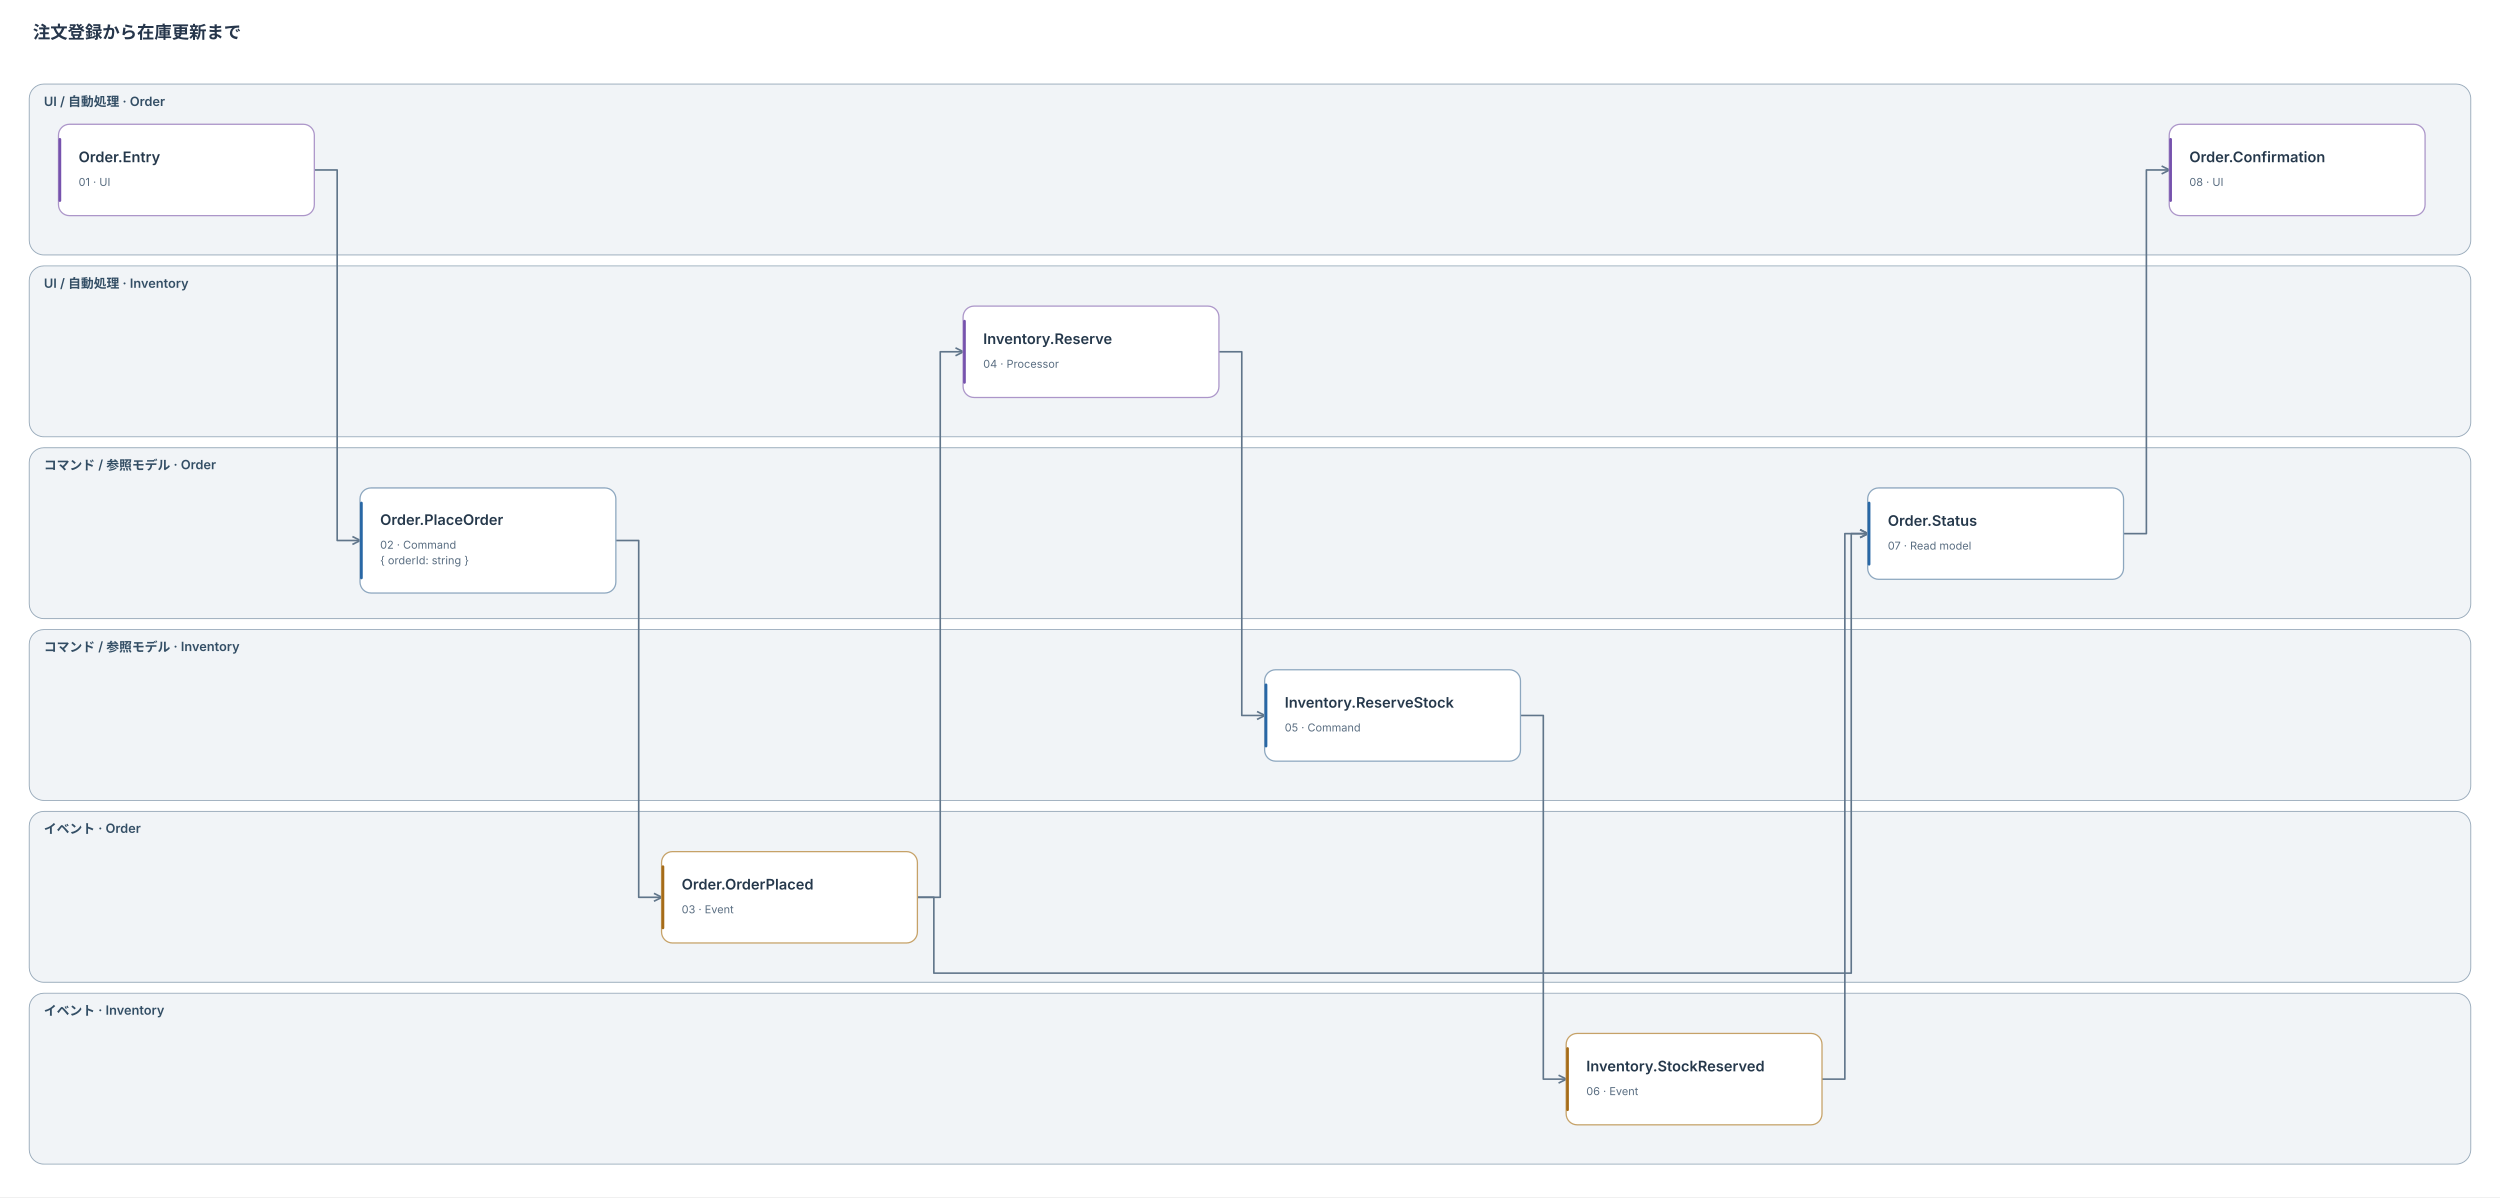
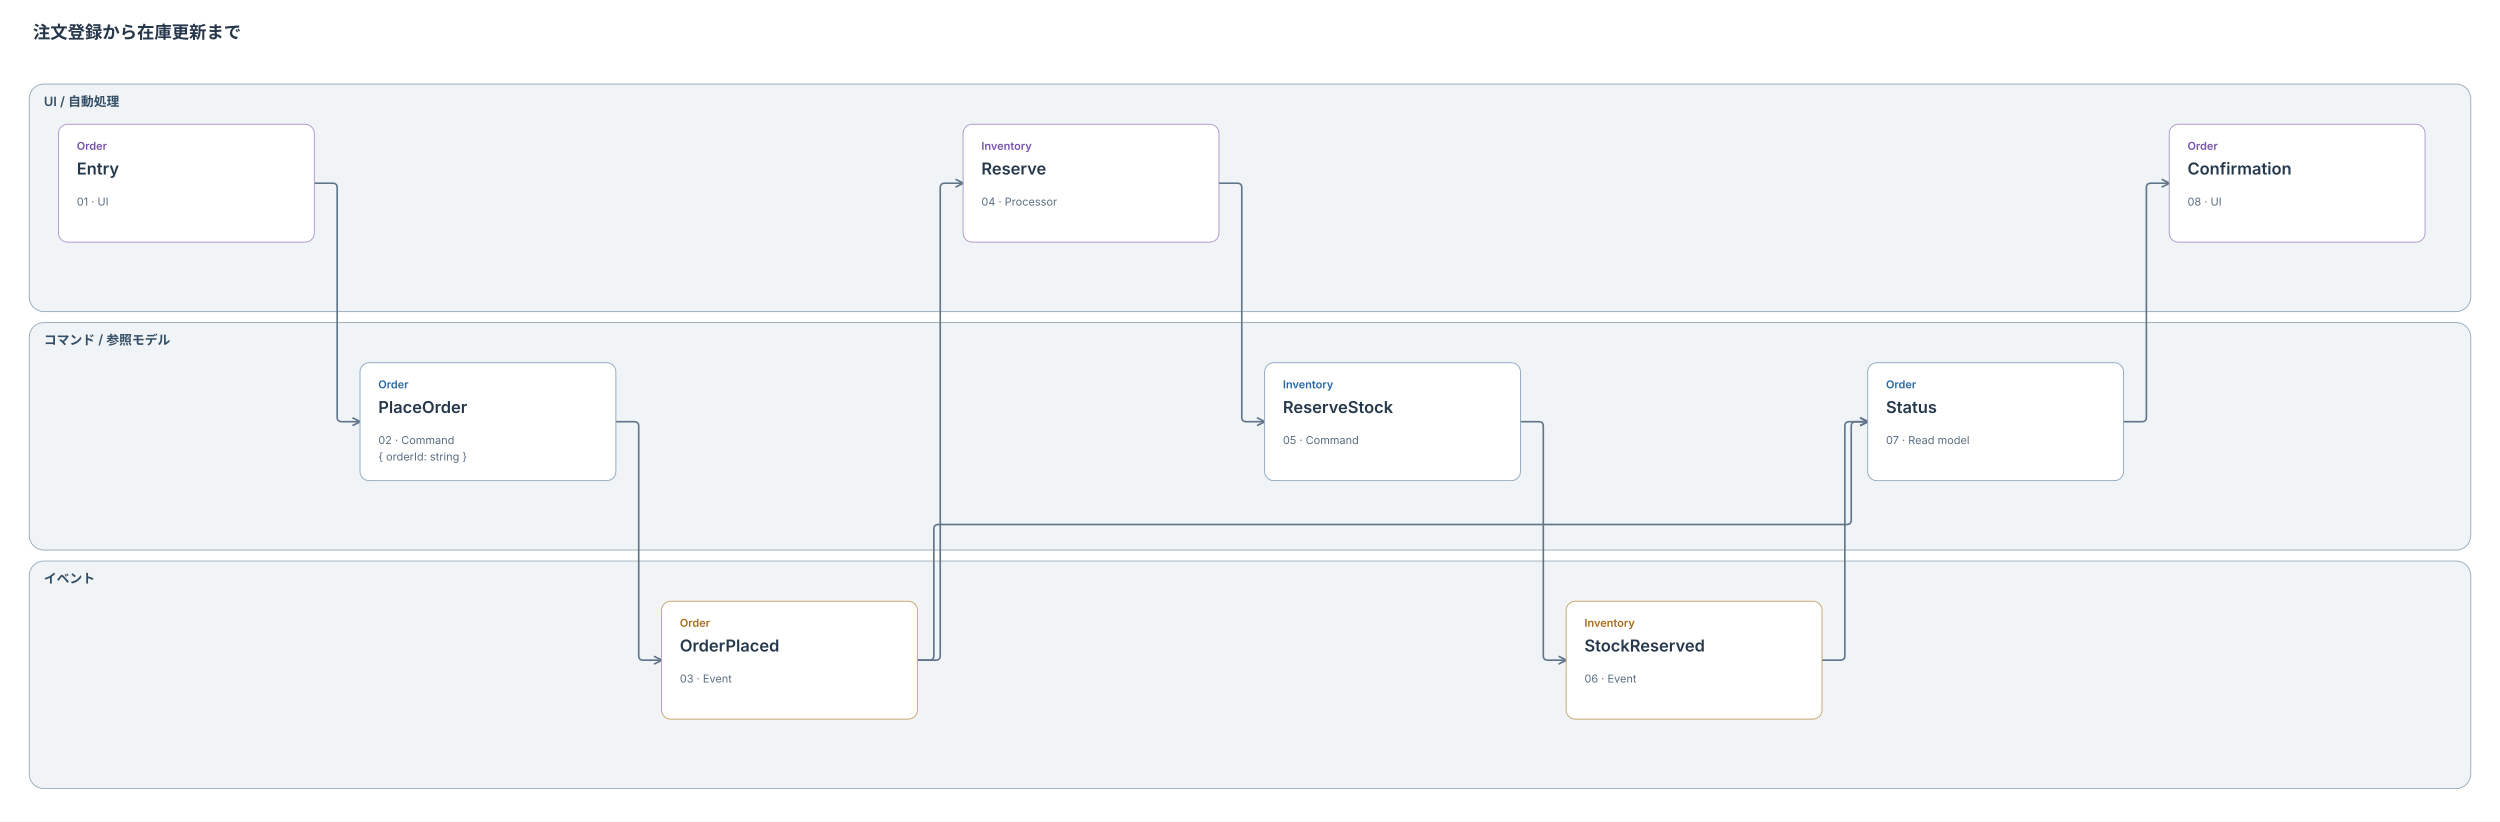
- <svg xmlns="http://www.w3.org/2000/svg" width="2736" height="1310" viewBox="0 0 2736 1310" role="img" aria-label="注文登録から在庫更新まで" style="font-family:Inter, &quot;Noto Sans JP&quot;, -apple-system, BlinkMacSystemFont, &quot;Segoe UI&quot;, sans-serif;background:#fff">
+ <svg xmlns="http://www.w3.org/2000/svg" width="2736" height="899" viewBox="0 0 2736 899" role="img" aria-label="注文登録から在庫更新まで" style="font-family:Inter, &quot;Noto Sans JP&quot;, -apple-system, BlinkMacSystemFont, &quot;Segoe UI&quot;, sans-serif;background:#fff">
  <defs>
+     <filter id="archmap-context-gray">
+       <feColorMatrix type="saturate" values="0" />
+     </filter>
    <marker id="archmap-solid-half-top" viewBox="-24 -9 26 18" markerWidth="26" markerHeight="18" refX="0" refY="0" orient="auto-start-reverse" markerUnits="userSpaceOnUse">
      <g stroke="#526981" stroke-width="1.5" fill="none">
        <path d="M -9 -6 L 0 0 H -9 Z" fill="#60758a" />
      </g>
    </marker>
    <marker id="archmap-solid-half-bottom" viewBox="-24 -9 26 18" markerWidth="26" markerHeight="18" refX="0" refY="0" orient="auto-start-reverse" markerUnits="userSpaceOnUse">
      <g stroke="#526981" stroke-width="1.5" fill="none">
        <path d="M -9 6 L 0 0 H -9 Z" fill="#60758a" />
      </g>
    </marker>
    <marker id="archmap-open-half-top" viewBox="-24 -9 26 18" markerWidth="26" markerHeight="18" refX="0" refY="0" orient="auto-start-reverse" markerUnits="userSpaceOnUse">
      <g stroke="#526981" stroke-width="1.5" fill="none">
        <path d="M -9 -6 L 0 0" />
      </g>
    </marker>
    <marker id="archmap-open-half-bottom" viewBox="-24 -9 26 18" markerWidth="26" markerHeight="18" refX="0" refY="0" orient="auto-start-reverse" markerUnits="userSpaceOnUse">
      <g stroke="#526981" stroke-width="1.5" fill="none">
        <path d="M -9 6 L 0 0" />
      </g>
    </marker>
    <marker id="archmap-one" viewBox="-24 -9 26 18" markerWidth="26" markerHeight="18" refX="0" refY="0" orient="auto-start-reverse" markerUnits="userSpaceOnUse">
      <g stroke="#526981" stroke-width="1.5" fill="none">
        <path d="M -5 -6 V 6 M -11 -6 V 6" />
      </g>
    </marker>
    <marker id="archmap-zero-one" viewBox="-24 -9 26 18" markerWidth="26" markerHeight="18" refX="0" refY="0" orient="auto-start-reverse" markerUnits="userSpaceOnUse">
      <g stroke="#526981" stroke-width="1.5" fill="none">
        <path d="M -5 -6 V 6" />
        <circle cx="-15" cy="0" r="4" fill="#fff" />
      </g>
    </marker>
    <marker id="archmap-many" viewBox="-24 -9 26 18" markerWidth="26" markerHeight="18" refX="0" refY="0" orient="auto-start-reverse" markerUnits="userSpaceOnUse">
      <g stroke="#526981" stroke-width="1.5" fill="none">
        <path d="M 0 -6 L -10 0 L 0 6 M -15 -6 V 6" />
      </g>
    </marker>
    <marker id="archmap-zero-many" viewBox="-24 -9 26 18" markerWidth="26" markerHeight="18" refX="0" refY="0" orient="auto-start-reverse" markerUnits="userSpaceOnUse">
      <g stroke="#526981" stroke-width="1.5" fill="none">
        <path d="M 0 -6 L -10 0 L 0 6" />
        <circle cx="-17" cy="0" r="4" fill="#fff" />
      </g>
    </marker>
    <marker id="archmap-generalization" viewBox="-24 -9 26 18" markerWidth="26" markerHeight="18" refX="0" refY="0" orient="auto-start-reverse" markerUnits="userSpaceOnUse">
      <g stroke="#526981" stroke-width="1.5" fill="none">
        <path d="M 0 0 L -13 -7 L -13 7 Z" fill="#fff" />
      </g>
    </marker>
    <marker id="archmap-circle" viewBox="-24 -9 26 18" markerWidth="26" markerHeight="18" refX="0" refY="0" orient="auto-start-reverse" markerUnits="userSpaceOnUse">
      <g stroke="#526981" stroke-width="1.5" fill="none">
        <circle cx="-4" cy="0" r="4" fill="#fff" />
      </g>
    </marker>
    <marker id="archmap-cross" viewBox="-24 -9 26 18" markerWidth="26" markerHeight="18" refX="0" refY="0" orient="auto-start-reverse" markerUnits="userSpaceOnUse">
      <g stroke="#526981" stroke-width="1.5" fill="none">
        <path d="M -8 -4 L 0 4 M -8 4 L 0 -4" />
      </g>
    </marker>
    <marker id="archmap-arrow-filled" markerWidth="8" markerHeight="8" refX="7" refY="4" orient="auto-start-reverse" markerUnits="userSpaceOnUse">
      <path d="M 0 0 L 8 4 L 0 8 Z" fill="#60758a" />
    </marker>
    <marker id="archmap-arrow" viewBox="0 0 10 10" refX="8.7" refY="5" markerWidth="6" markerHeight="6" orient="auto-start-reverse">
      <path d="M 1 1 L 9 5 L 1 9" fill="none" stroke="#60758a" stroke-width="1.7" stroke-linejoin="round" />
    </marker>
    <marker id="archmap-arrow-start" viewBox="0 0 10 10" refX="8.7" refY="5" markerWidth="6" markerHeight="6" orient="auto-start-reverse">
      <path d="M 1 1 L 9 5 L 1 9" fill="none" stroke="#60758a" stroke-width="1.7" stroke-linejoin="round" />
    </marker>
  </defs>
  <rect width="100%" height="100%" fill="#fff" />
  <text x="36" y="42" font-size="19" font-weight="650" fill="#26364b" text-anchor="start">
    <tspan x="36" dy="0">注文登録から在庫更新まで</tspan>
  </text>
  <g class="archmap-group" data-group="lane-0">
-     <rect x="32" y="92" width="2672" height="187" rx="16" fill="#f1f4f7" fill-opacity="1" stroke="#98aaba" />
+     <rect x="32" y="92" width="2672" height="249" rx="16" fill="#f1f4f7" fill-opacity="1" stroke="#98aaba" />
    <text x="48" y="116" font-size="14" font-weight="600" fill="#334e65" text-anchor="start">
-       <tspan x="48" dy="0">UI / 自動処理 · Order</tspan>
-     </text>
-   </g>
-   <g class="archmap-group" data-group="lane-3">
-     <rect x="32" y="291" width="2672" height="187" rx="16" fill="#f1f4f7" fill-opacity="1" stroke="#98aaba" />
-     <text x="48" y="315" font-size="14" font-weight="600" fill="#334e65" text-anchor="start">
-       <tspan x="48" dy="0">UI / 自動処理 · Inventory</tspan>
+       <tspan x="48" dy="0">UI / 自動処理</tspan>
    </text>
  </g>
  <g class="archmap-group" data-group="lane-1">
-     <rect x="32" y="490" width="2672" height="187" rx="16" fill="#f1f4f7" fill-opacity="1" stroke="#98aaba" />
-     <text x="48" y="514" font-size="14" font-weight="600" fill="#334e65" text-anchor="start">
-       <tspan x="48" dy="0">コマンド / 参照モデル · Order</tspan>
-     </text>
-   </g>
-   <g class="archmap-group" data-group="lane-4">
-     <rect x="32" y="689" width="2672" height="187" rx="16" fill="#f1f4f7" fill-opacity="1" stroke="#98aaba" />
-     <text x="48" y="713" font-size="14" font-weight="600" fill="#334e65" text-anchor="start">
-       <tspan x="48" dy="0">コマンド / 参照モデル · Inventory</tspan>
+     <rect x="32" y="353" width="2672" height="249" rx="16" fill="#f1f4f7" fill-opacity="1" stroke="#98aaba" />
+     <text x="48" y="377" font-size="14" font-weight="600" fill="#334e65" text-anchor="start">
+       <tspan x="48" dy="0">コマンド / 参照モデル</tspan>
    </text>
  </g>
  <g class="archmap-group" data-group="lane-2">
-     <rect x="32" y="888" width="2672" height="187" rx="16" fill="#f1f4f7" fill-opacity="1" stroke="#98aaba" />
-     <text x="48" y="912" font-size="14" font-weight="600" fill="#334e65" text-anchor="start">
-       <tspan x="48" dy="0">イベント · Order</tspan>
-     </text>
-   </g>
-   <g class="archmap-group" data-group="lane-5">
-     <rect x="32" y="1087" width="2672" height="187" rx="16" fill="#f1f4f7" fill-opacity="1" stroke="#98aaba" />
-     <text x="48" y="1111" font-size="14" font-weight="600" fill="#334e65" text-anchor="start">
-       <tspan x="48" dy="0">イベント · Inventory</tspan>
-     </text>
-   </g>
-   <path class="archmap-edge" d="M 344 186 L 369 186 L 369 591.5 L 394 591.5" fill="none" stroke="#60758a" stroke-width="1.8" stroke-linejoin="round" stroke-linecap="round" marker-end="url(#archmap-arrow)" />
-   <path class="archmap-edge" d="M 674 591.5 L 699 591.5 L 699 982 L 724 982" fill="none" stroke="#60758a" stroke-width="1.8" stroke-linejoin="round" stroke-linecap="round" marker-end="url(#archmap-arrow)" />
-   <path class="archmap-edge" d="M 1004 982 L 1029 982 L 1029 385 L 1054 385" fill="none" stroke="#60758a" stroke-width="1.8" stroke-linejoin="round" stroke-linecap="round" marker-end="url(#archmap-arrow)" />
-   <path class="archmap-edge" d="M 1334 385 L 1359 385 L 1359 783 L 1384 783" fill="none" stroke="#60758a" stroke-width="1.8" stroke-linejoin="round" stroke-linecap="round" marker-end="url(#archmap-arrow)" />
-   <path class="archmap-edge" d="M 1664 783 L 1689 783 L 1689 1181 L 1714 1181" fill="none" stroke="#60758a" stroke-width="1.8" stroke-linejoin="round" stroke-linecap="round" marker-end="url(#archmap-arrow)" />
-   <path class="archmap-edge" d="M 1004 982 L 1022 982 L 1022 1065 L 2026 1065 L 2026 584 L 2044 584" fill="none" stroke="#60758a" stroke-width="1.8" stroke-linejoin="round" stroke-linecap="round" marker-end="url(#archmap-arrow)" />
-   <path class="archmap-edge" d="M 1994 1181 L 2019 1181 L 2019 584 L 2044 584" fill="none" stroke="#60758a" stroke-width="1.8" stroke-linejoin="round" stroke-linecap="round" marker-end="url(#archmap-arrow)" />
-   <path class="archmap-edge" d="M 2324 584 L 2349 584 L 2349 186 L 2374 186" fill="none" stroke="#60758a" stroke-width="1.8" stroke-linejoin="round" stroke-linecap="round" marker-end="url(#archmap-arrow)" />
-   <g class="archmap-node" data-node="01">
-     <rect x="64" y="136" width="280" height="100" rx="12" fill="#ffffff" stroke="#ac96c9" stroke-width="1.4" />
-     <rect x="64" y="151" width="3" height="70" rx="1.5" fill="#7652ad" />
-     <text x="86" y="177.5" font-size="16" font-weight="600" fill="#25384b" text-anchor="start">
-       <tspan x="86" dy="0">Order.Entry</tspan>
-     </text>
-     <text x="86" y="203.5" font-size="12" font-weight="400" fill="#586c80" text-anchor="start">
-       <tspan x="86" dy="0">01 · UI</tspan>
-     </text>
-   </g>
-   <g class="archmap-node" data-node="02">
-     <rect x="394" y="534" width="280" height="115" rx="12" fill="#ffffff" stroke="#8da7bf" stroke-width="1.4" />
-     <rect x="394" y="549" width="3" height="85" rx="1.5" fill="#2867a5" />
-     <text x="416" y="574.5" font-size="16" font-weight="600" fill="#25384b" text-anchor="start">
-       <tspan x="416" dy="0">Order.PlaceOrder</tspan>
-     </text>
-     <text x="416" y="600.5" font-size="12" font-weight="400" fill="#586c80" text-anchor="start">
-       <tspan x="416" dy="0">02 · Command</tspan>
-       <tspan x="416" dy="17">{ orderId: string }</tspan>
-     </text>
-   </g>
-   <g class="archmap-node" data-node="03">
-     <rect x="724" y="932" width="280" height="100" rx="12" fill="#ffffff" stroke="#c6a268" stroke-width="1.4" />
-     <rect x="724" y="947" width="3" height="70" rx="1.5" fill="#a56b18" />
-     <text x="746" y="973.5" font-size="16" font-weight="600" fill="#25384b" text-anchor="start">
-       <tspan x="746" dy="0">Order.OrderPlaced</tspan>
-     </text>
-     <text x="746" y="999.5" font-size="12" font-weight="400" fill="#586c80" text-anchor="start">
-       <tspan x="746" dy="0">03 · Event</tspan>
-     </text>
-   </g>
-   <g class="archmap-node" data-node="04">
-     <rect x="1054" y="335" width="280" height="100" rx="12" fill="#ffffff" stroke="#ac96c9" stroke-width="1.4" />
-     <rect x="1054" y="350" width="3" height="70" rx="1.5" fill="#7652ad" />
-     <text x="1076" y="376.5" font-size="16" font-weight="600" fill="#25384b" text-anchor="start">
-       <tspan x="1076" dy="0">Inventory.Reserve</tspan>
-     </text>
-     <text x="1076" y="402.5" font-size="12" font-weight="400" fill="#586c80" text-anchor="start">
-       <tspan x="1076" dy="0">04 · Processor</tspan>
-     </text>
-   </g>
-   <g class="archmap-node" data-node="05">
-     <rect x="1384" y="733" width="280" height="100" rx="12" fill="#ffffff" stroke="#8da7bf" stroke-width="1.4" />
-     <rect x="1384" y="748" width="3" height="70" rx="1.5" fill="#2867a5" />
-     <text x="1406" y="774.5" font-size="16" font-weight="600" fill="#25384b" text-anchor="start">
-       <tspan x="1406" dy="0">Inventory.ReserveStock</tspan>
-     </text>
-     <text x="1406" y="800.5" font-size="12" font-weight="400" fill="#586c80" text-anchor="start">
-       <tspan x="1406" dy="0">05 · Command</tspan>
-     </text>
-   </g>
-   <g class="archmap-node" data-node="06">
-     <rect x="1714" y="1131" width="280" height="100" rx="12" fill="#ffffff" stroke="#c6a268" stroke-width="1.4" />
-     <rect x="1714" y="1146" width="3" height="70" rx="1.5" fill="#a56b18" />
-     <text x="1736" y="1172.5" font-size="16" font-weight="600" fill="#25384b" text-anchor="start">
-       <tspan x="1736" dy="0">Inventory.StockReserved</tspan>
-     </text>
-     <text x="1736" y="1198.5" font-size="12" font-weight="400" fill="#586c80" text-anchor="start">
-       <tspan x="1736" dy="0">06 · Event</tspan>
-     </text>
-   </g>
-   <g class="archmap-node" data-node="07">
-     <rect x="2044" y="534" width="280" height="100" rx="12" fill="#ffffff" stroke="#8da7bf" stroke-width="1.4" />
-     <rect x="2044" y="549" width="3" height="70" rx="1.5" fill="#2867a5" />
-     <text x="2066" y="575.5" font-size="16" font-weight="600" fill="#25384b" text-anchor="start">
-       <tspan x="2066" dy="0">Order.Status</tspan>
-     </text>
-     <text x="2066" y="601.5" font-size="12" font-weight="400" fill="#586c80" text-anchor="start">
-       <tspan x="2066" dy="0">07 · Read model</tspan>
-     </text>
-   </g>
-   <g class="archmap-node" data-node="08">
-     <rect x="2374" y="136" width="280" height="100" rx="12" fill="#ffffff" stroke="#ac96c9" stroke-width="1.4" />
-     <rect x="2374" y="151" width="3" height="70" rx="1.5" fill="#7652ad" />
-     <text x="2396" y="177.5" font-size="16" font-weight="600" fill="#25384b" text-anchor="start">
-       <tspan x="2396" dy="0">Order.Confirmation</tspan>
-     </text>
-     <text x="2396" y="203.5" font-size="12" font-weight="400" fill="#586c80" text-anchor="start">
-       <tspan x="2396" dy="0">08 · UI</tspan>
+     <rect x="32" y="614" width="2672" height="249" rx="16" fill="#f1f4f7" fill-opacity="1" stroke="#98aaba" />
+     <text x="48" y="638" font-size="14" font-weight="600" fill="#334e65" text-anchor="start">
+       <tspan x="48" dy="0">イベント</tspan>
+     </text>
+   </g>
+   <path class="archmap-edge" d="M 344 200.5 L 364 200.5 Q 369 200.5 369 205.5 L 369 456.5 Q 369 461.5 374 461.5 L 394 461.5" fill="none" stroke="#60758a" stroke-width="1.8" stroke-linejoin="round" stroke-linecap="round" marker-end="url(#archmap-arrow)" />
+   <path class="archmap-edge" d="M 674 461.5 L 694 461.5 Q 699 461.5 699 466.5 L 699 717.5 Q 699 722.5 704 722.5 L 724 722.5" fill="none" stroke="#60758a" stroke-width="1.8" stroke-linejoin="round" stroke-linecap="round" marker-end="url(#archmap-arrow)" />
+   <path class="archmap-edge" d="M 1004 722.5 L 1024 722.5 Q 1029 722.5 1029 717.5 L 1029 205.5 Q 1029 200.5 1034 200.5 L 1054 200.5" fill="none" stroke="#60758a" stroke-width="1.8" stroke-linejoin="round" stroke-linecap="round" marker-end="url(#archmap-arrow)" />
+   <path class="archmap-edge" d="M 1334 200.5 L 1354 200.5 Q 1359 200.5 1359 205.5 L 1359 456.5 Q 1359 461.5 1364 461.5 L 1384 461.5" fill="none" stroke="#60758a" stroke-width="1.8" stroke-linejoin="round" stroke-linecap="round" marker-end="url(#archmap-arrow)" />
+   <path class="archmap-edge" d="M 1664 461.5 L 1684 461.5 Q 1689 461.5 1689 466.5 L 1689 717.5 Q 1689 722.5 1694 722.5 L 1714 722.5" fill="none" stroke="#60758a" stroke-width="1.8" stroke-linejoin="round" stroke-linecap="round" marker-end="url(#archmap-arrow)" />
+   <path class="archmap-edge" d="M 1004 722.5 L 1017 722.5 Q 1022 722.5 1022 717.5 L 1022 579 Q 1022 574 1027 574 L 2021 574 Q 2026 574 2026 569 L 2026 466.5 Q 2026 461.5 2031 461.5 L 2044 461.5" fill="none" stroke="#60758a" stroke-width="1.8" stroke-linejoin="round" stroke-linecap="round" marker-end="url(#archmap-arrow)" />
+   <path class="archmap-edge" d="M 1994 722.5 L 2014 722.5 Q 2019 722.5 2019 717.5 L 2019 466.5 Q 2019 461.5 2024 461.5 L 2044 461.5" fill="none" stroke="#60758a" stroke-width="1.8" stroke-linejoin="round" stroke-linecap="round" marker-end="url(#archmap-arrow)" />
+   <path class="archmap-edge" d="M 2324 461.5 L 2344 461.5 Q 2349 461.5 2349 456.5 L 2349 205.5 Q 2349 200.5 2354 200.5 L 2374 200.5" fill="none" stroke="#60758a" stroke-width="1.8" stroke-linejoin="round" stroke-linecap="round" marker-end="url(#archmap-arrow)" />
+   <g class="archmap-node archmap-event-frame" data-node="01">
+     <rect x="64" y="136" width="280" height="129" rx="10" fill="#ffffff" stroke="#ac96c9" />
+     <text x="84" y="164" font-size="12" font-weight="600" fill="#7652ad" text-anchor="start">
+       <tspan x="84" dy="0">Order</tspan>
+     </text>
+     <text x="84" y="191" font-size="18" font-weight="600" fill="#25384b" text-anchor="start">
+       <tspan x="84" dy="0">Entry</tspan>
+     </text>
+     <text x="84" y="225" font-size="12" font-weight="400" fill="#586c80" text-anchor="start">
+       <tspan x="84" dy="0">01 · UI</tspan>
+     </text>
+   </g>
+   <g class="archmap-node archmap-event-frame" data-node="02">
+     <rect x="394" y="397" width="280" height="129" rx="10" fill="#ffffff" stroke="#8da7bf" />
+     <text x="414" y="425" font-size="12" font-weight="600" fill="#2867a5" text-anchor="start">
+       <tspan x="414" dy="0">Order</tspan>
+     </text>
+     <text x="414" y="452" font-size="18" font-weight="600" fill="#25384b" text-anchor="start">
+       <tspan x="414" dy="0">PlaceOrder</tspan>
+     </text>
+     <text x="414" y="486" font-size="12" font-weight="400" fill="#586c80" text-anchor="start">
+       <tspan x="414" dy="0">02 · Command</tspan>
+       <tspan x="414" dy="18">{ orderId: string }</tspan>
+     </text>
+   </g>
+   <g class="archmap-node archmap-event-frame" data-node="03">
+     <rect x="724" y="658" width="280" height="129" rx="10" fill="#ffffff" stroke="#c6a268" />
+     <text x="744" y="686" font-size="12" font-weight="600" fill="#a56b18" text-anchor="start">
+       <tspan x="744" dy="0">Order</tspan>
+     </text>
+     <text x="744" y="713" font-size="18" font-weight="600" fill="#25384b" text-anchor="start">
+       <tspan x="744" dy="0">OrderPlaced</tspan>
+     </text>
+     <text x="744" y="747" font-size="12" font-weight="400" fill="#586c80" text-anchor="start">
+       <tspan x="744" dy="0">03 · Event</tspan>
+     </text>
+   </g>
+   <g class="archmap-node archmap-event-frame" data-node="04">
+     <rect x="1054" y="136" width="280" height="129" rx="10" fill="#ffffff" stroke="#ac96c9" />
+     <text x="1074" y="164" font-size="12" font-weight="600" fill="#7652ad" text-anchor="start">
+       <tspan x="1074" dy="0">Inventory</tspan>
+     </text>
+     <text x="1074" y="191" font-size="18" font-weight="600" fill="#25384b" text-anchor="start">
+       <tspan x="1074" dy="0">Reserve</tspan>
+     </text>
+     <text x="1074" y="225" font-size="12" font-weight="400" fill="#586c80" text-anchor="start">
+       <tspan x="1074" dy="0">04 · Processor</tspan>
+     </text>
+   </g>
+   <g class="archmap-node archmap-event-frame" data-node="05">
+     <rect x="1384" y="397" width="280" height="129" rx="10" fill="#ffffff" stroke="#8da7bf" />
+     <text x="1404" y="425" font-size="12" font-weight="600" fill="#2867a5" text-anchor="start">
+       <tspan x="1404" dy="0">Inventory</tspan>
+     </text>
+     <text x="1404" y="452" font-size="18" font-weight="600" fill="#25384b" text-anchor="start">
+       <tspan x="1404" dy="0">ReserveStock</tspan>
+     </text>
+     <text x="1404" y="486" font-size="12" font-weight="400" fill="#586c80" text-anchor="start">
+       <tspan x="1404" dy="0">05 · Command</tspan>
+     </text>
+   </g>
+   <g class="archmap-node archmap-event-frame" data-node="06">
+     <rect x="1714" y="658" width="280" height="129" rx="10" fill="#ffffff" stroke="#c6a268" />
+     <text x="1734" y="686" font-size="12" font-weight="600" fill="#a56b18" text-anchor="start">
+       <tspan x="1734" dy="0">Inventory</tspan>
+     </text>
+     <text x="1734" y="713" font-size="18" font-weight="600" fill="#25384b" text-anchor="start">
+       <tspan x="1734" dy="0">StockReserved</tspan>
+     </text>
+     <text x="1734" y="747" font-size="12" font-weight="400" fill="#586c80" text-anchor="start">
+       <tspan x="1734" dy="0">06 · Event</tspan>
+     </text>
+   </g>
+   <g class="archmap-node archmap-event-frame" data-node="07">
+     <rect x="2044" y="397" width="280" height="129" rx="10" fill="#ffffff" stroke="#8da7bf" />
+     <text x="2064" y="425" font-size="12" font-weight="600" fill="#2867a5" text-anchor="start">
+       <tspan x="2064" dy="0">Order</tspan>
+     </text>
+     <text x="2064" y="452" font-size="18" font-weight="600" fill="#25384b" text-anchor="start">
+       <tspan x="2064" dy="0">Status</tspan>
+     </text>
+     <text x="2064" y="486" font-size="12" font-weight="400" fill="#586c80" text-anchor="start">
+       <tspan x="2064" dy="0">07 · Read model</tspan>
+     </text>
+   </g>
+   <g class="archmap-node archmap-event-frame" data-node="08">
+     <rect x="2374" y="136" width="280" height="129" rx="10" fill="#ffffff" stroke="#ac96c9" />
+     <text x="2394" y="164" font-size="12" font-weight="600" fill="#7652ad" text-anchor="start">
+       <tspan x="2394" dy="0">Order</tspan>
+     </text>
+     <text x="2394" y="191" font-size="18" font-weight="600" fill="#25384b" text-anchor="start">
+       <tspan x="2394" dy="0">Confirmation</tspan>
+     </text>
+     <text x="2394" y="225" font-size="12" font-weight="400" fill="#586c80" text-anchor="start">
+       <tspan x="2394" dy="0">08 · UI</tspan>
    </text>
  </g>
</svg>
